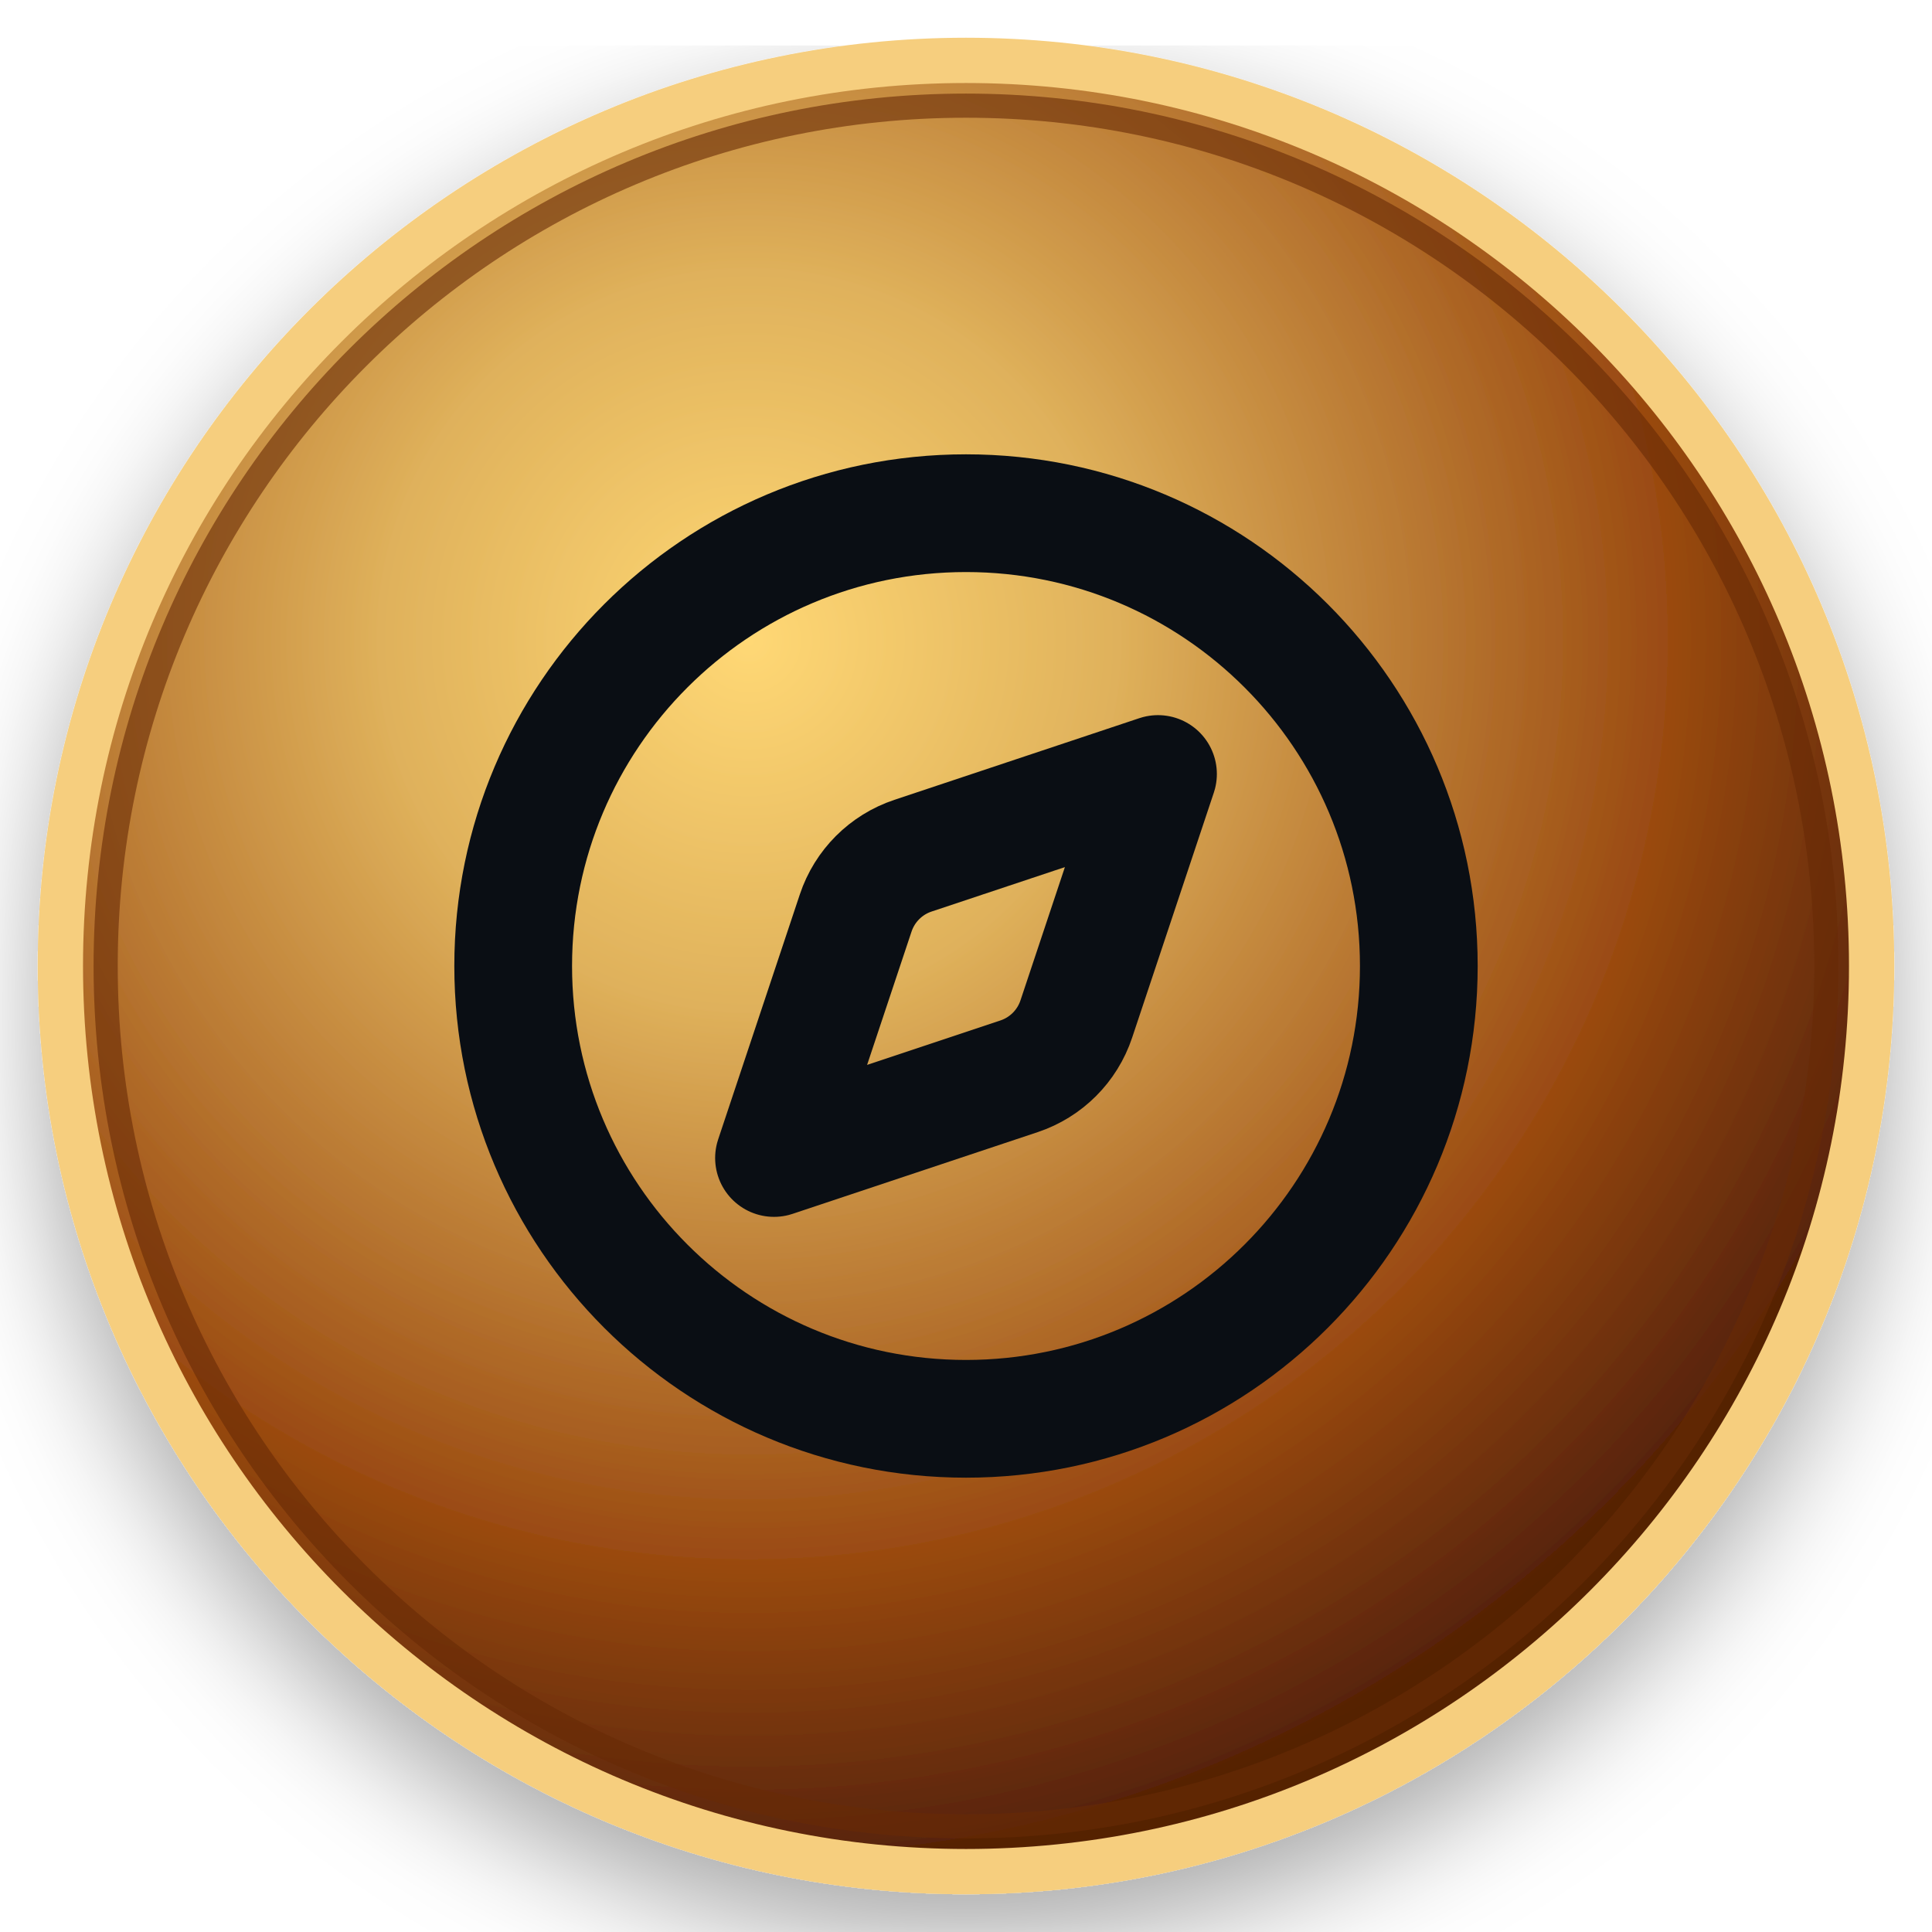
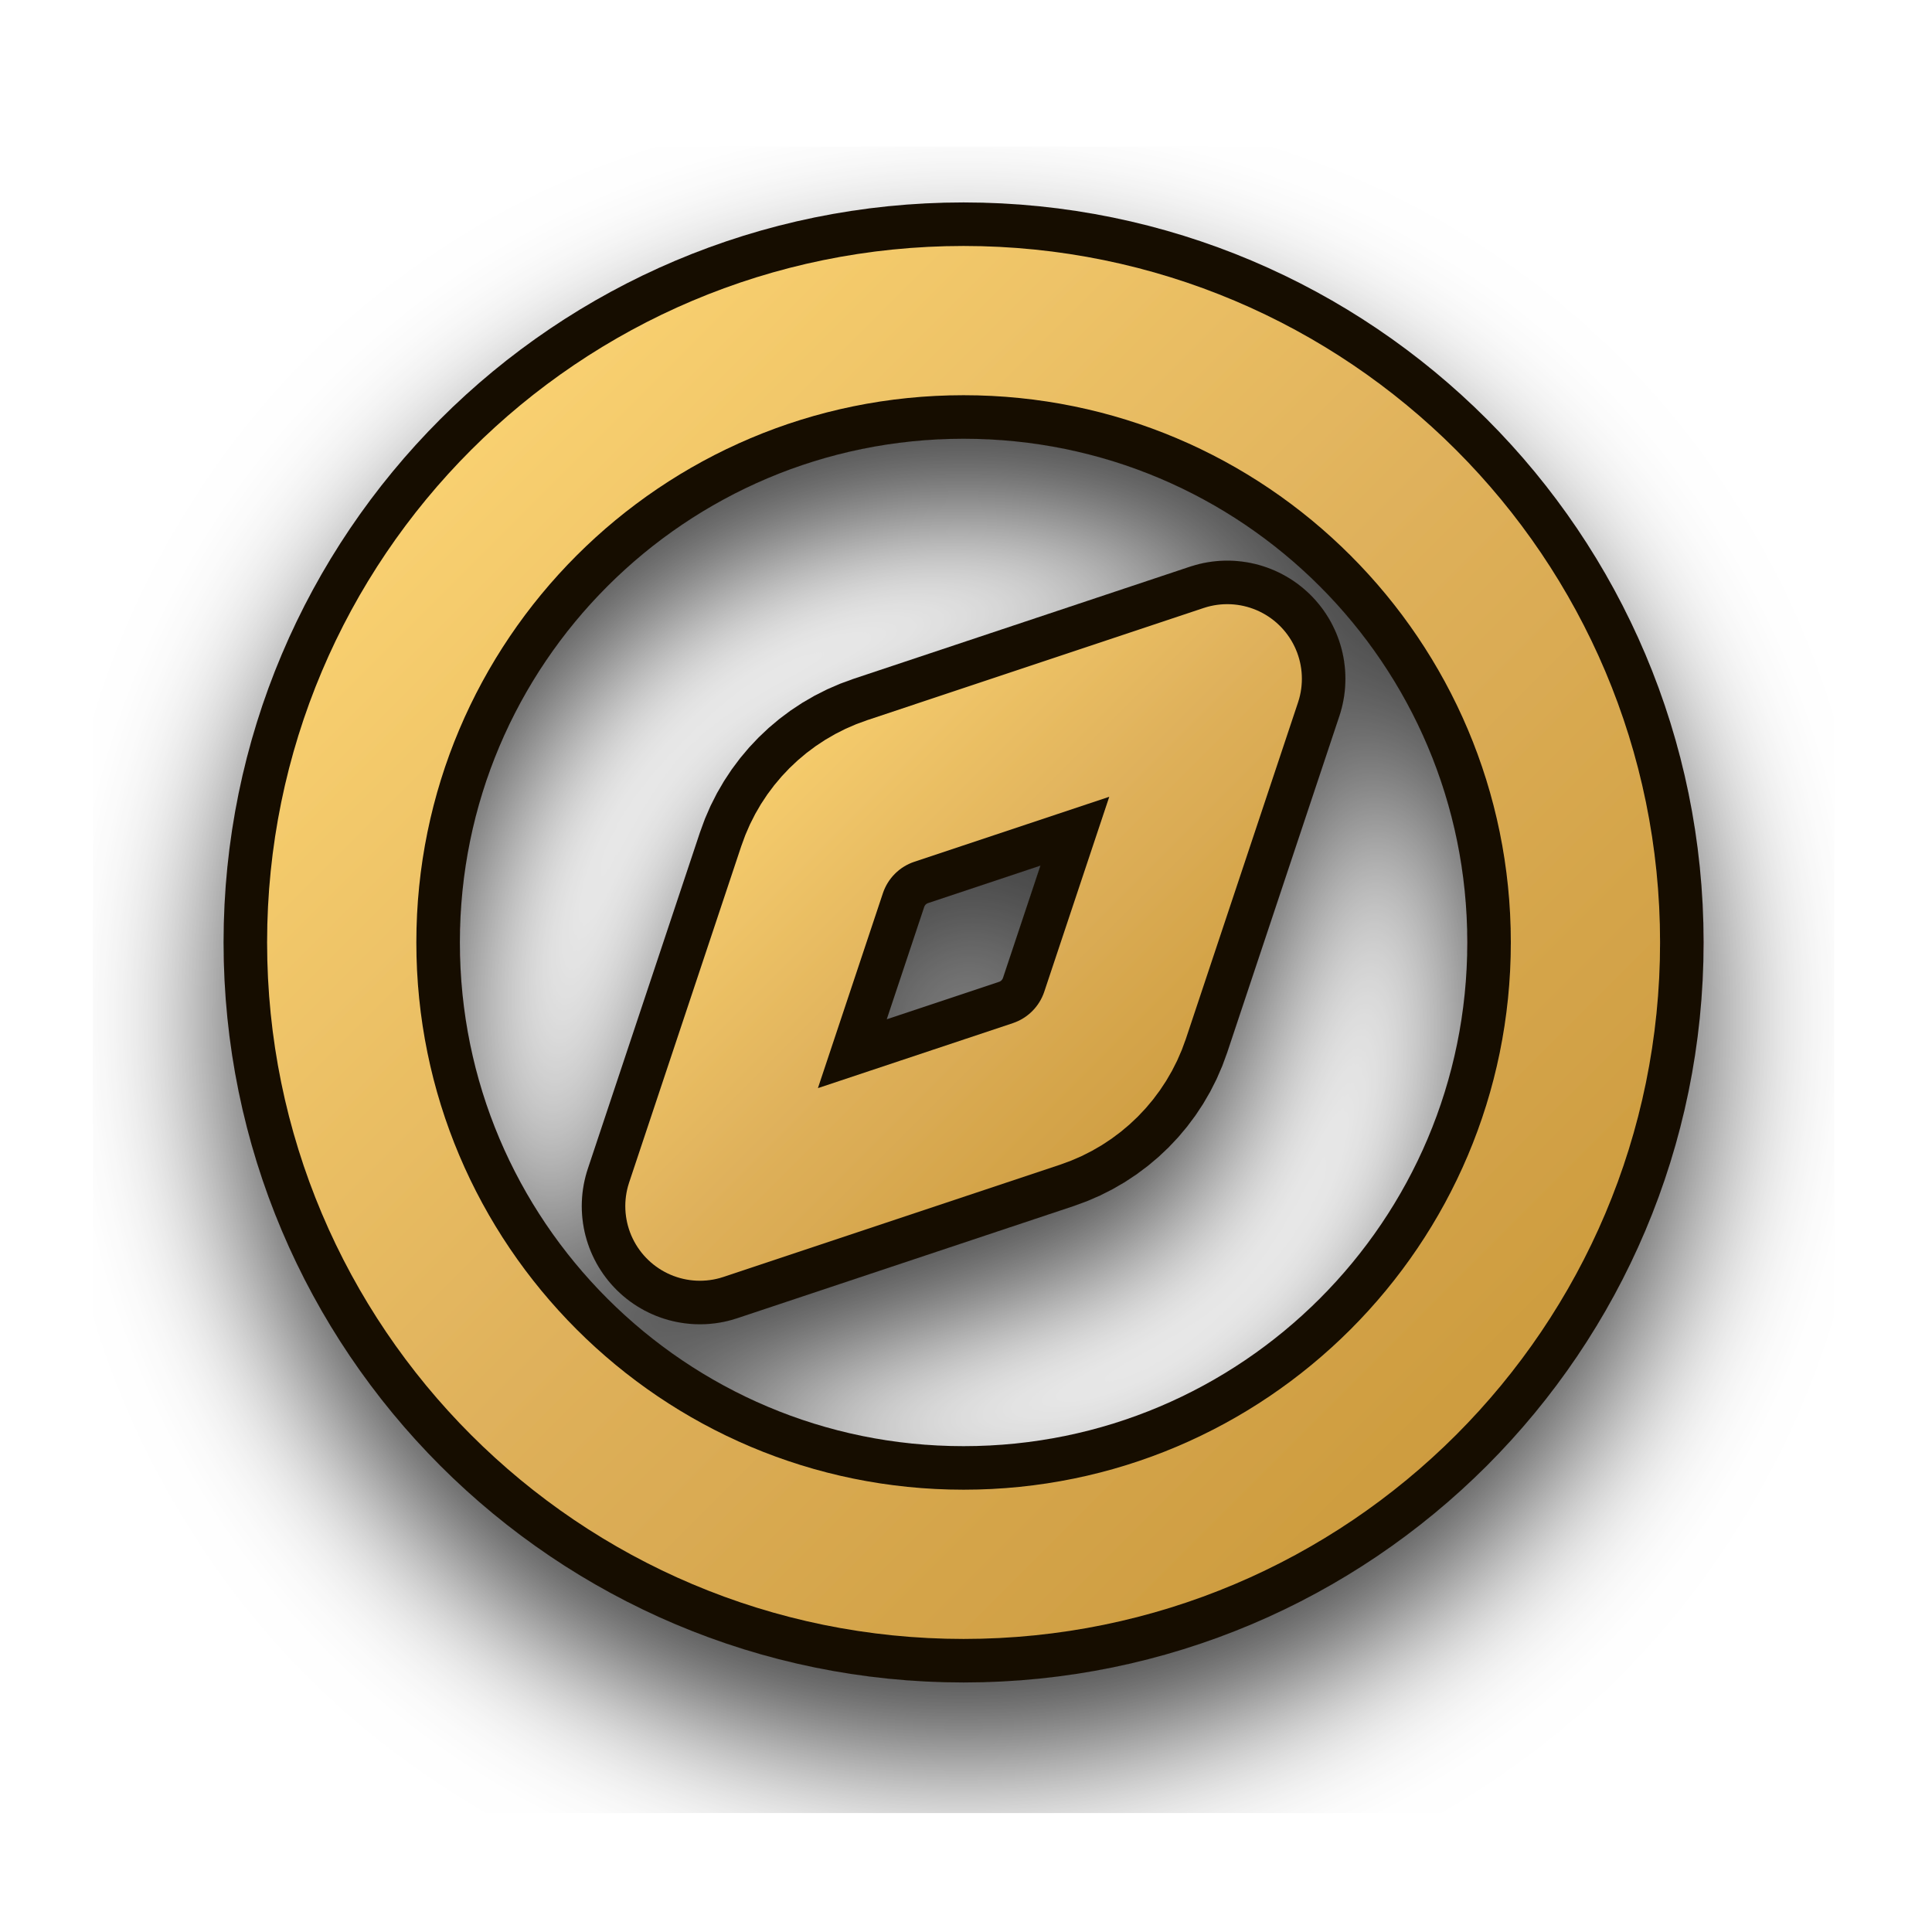
- <svg xmlns="http://www.w3.org/2000/svg" viewBox="0 0 64 64" width="64" height="64">
+ <svg xmlns="http://www.w3.org/2000/svg" viewBox="0 0 64 64" width="64" height="64" fill="none">
  <defs>
-     <radialGradient id="compassBg" cx="38%" cy="32%" r="68%">
+     <linearGradient id="goldGrad" x1="0%" y1="0%" x2="100%" y2="100%">
      <stop offset="0%" stop-color="#ffd875" />
-       <stop offset="30%" stop-color="#dfb15b" />
-       <stop offset="75%" stop-color="#9a4a11" />
-       <stop offset="100%" stop-color="#552206" />
-     </radialGradient>
-     <filter id="shadow" x="-10%" y="-10%" width="125%" height="125%">
-       <feDropShadow dx="0" dy="1.5" stdDeviation="2" flood-color="#000000" flood-opacity="0.35" />
+       <stop offset="50%" stop-color="#dfb15b" />
+       <stop offset="100%" stop-color="#c99738" />
+     </linearGradient>
+     <filter id="shadow" x="-20%" y="-20%" width="140%" height="140%">
+       <feDropShadow dx="0" dy="1.2" stdDeviation="1.2" flood-color="#000000" flood-opacity="0.75" />
    </filter>
  </defs>
-   <circle cx="32" cy="32" r="30" fill="url(#compassBg)" stroke="#f6ce7e" stroke-width="1.5" filter="url(#shadow)" />
-   <circle cx="32" cy="32" r="28.5" fill="none" stroke="#682905" stroke-width="0.8" opacity="0.6" />
-   <g transform="translate(14, 14) scale(1.5)" fill="none" stroke="#0a0e14" stroke-width="2.6" stroke-linecap="round" stroke-linejoin="round">
-     <circle cx="12" cy="12" r="10" />
-     <path d="m16.24 7.76-1.804 5.411a2 2 0 0 1-1.265 1.265L7.76 16.24l1.804-5.411a2 2 0 0 1 1.265-1.265z" />
+   <g transform="translate(7.2, 6.5) scale(2.06)" stroke-linecap="round" stroke-linejoin="round" filter="url(#shadow)">
+     <circle cx="12" cy="12" r="10" stroke="#140c03" stroke-width="3.8" fill="none" />
+     <path d="m16.24 7.76-1.804 5.411a2 2 0 0 1-1.265 1.265L7.76 16.24l1.804-5.411a2 2 0 0 1 1.265-1.265z" stroke="#140c03" stroke-width="3.8" fill="none" />
+     <circle cx="12" cy="12" r="10" stroke="url(#goldGrad)" stroke-width="2.4" fill="none" />
+     <path d="m16.24 7.76-1.804 5.411a2 2 0 0 1-1.265 1.265L7.76 16.24l1.804-5.411a2 2 0 0 1 1.265-1.265z" stroke="url(#goldGrad)" stroke-width="2.4" fill="none" />
  </g>
</svg>
